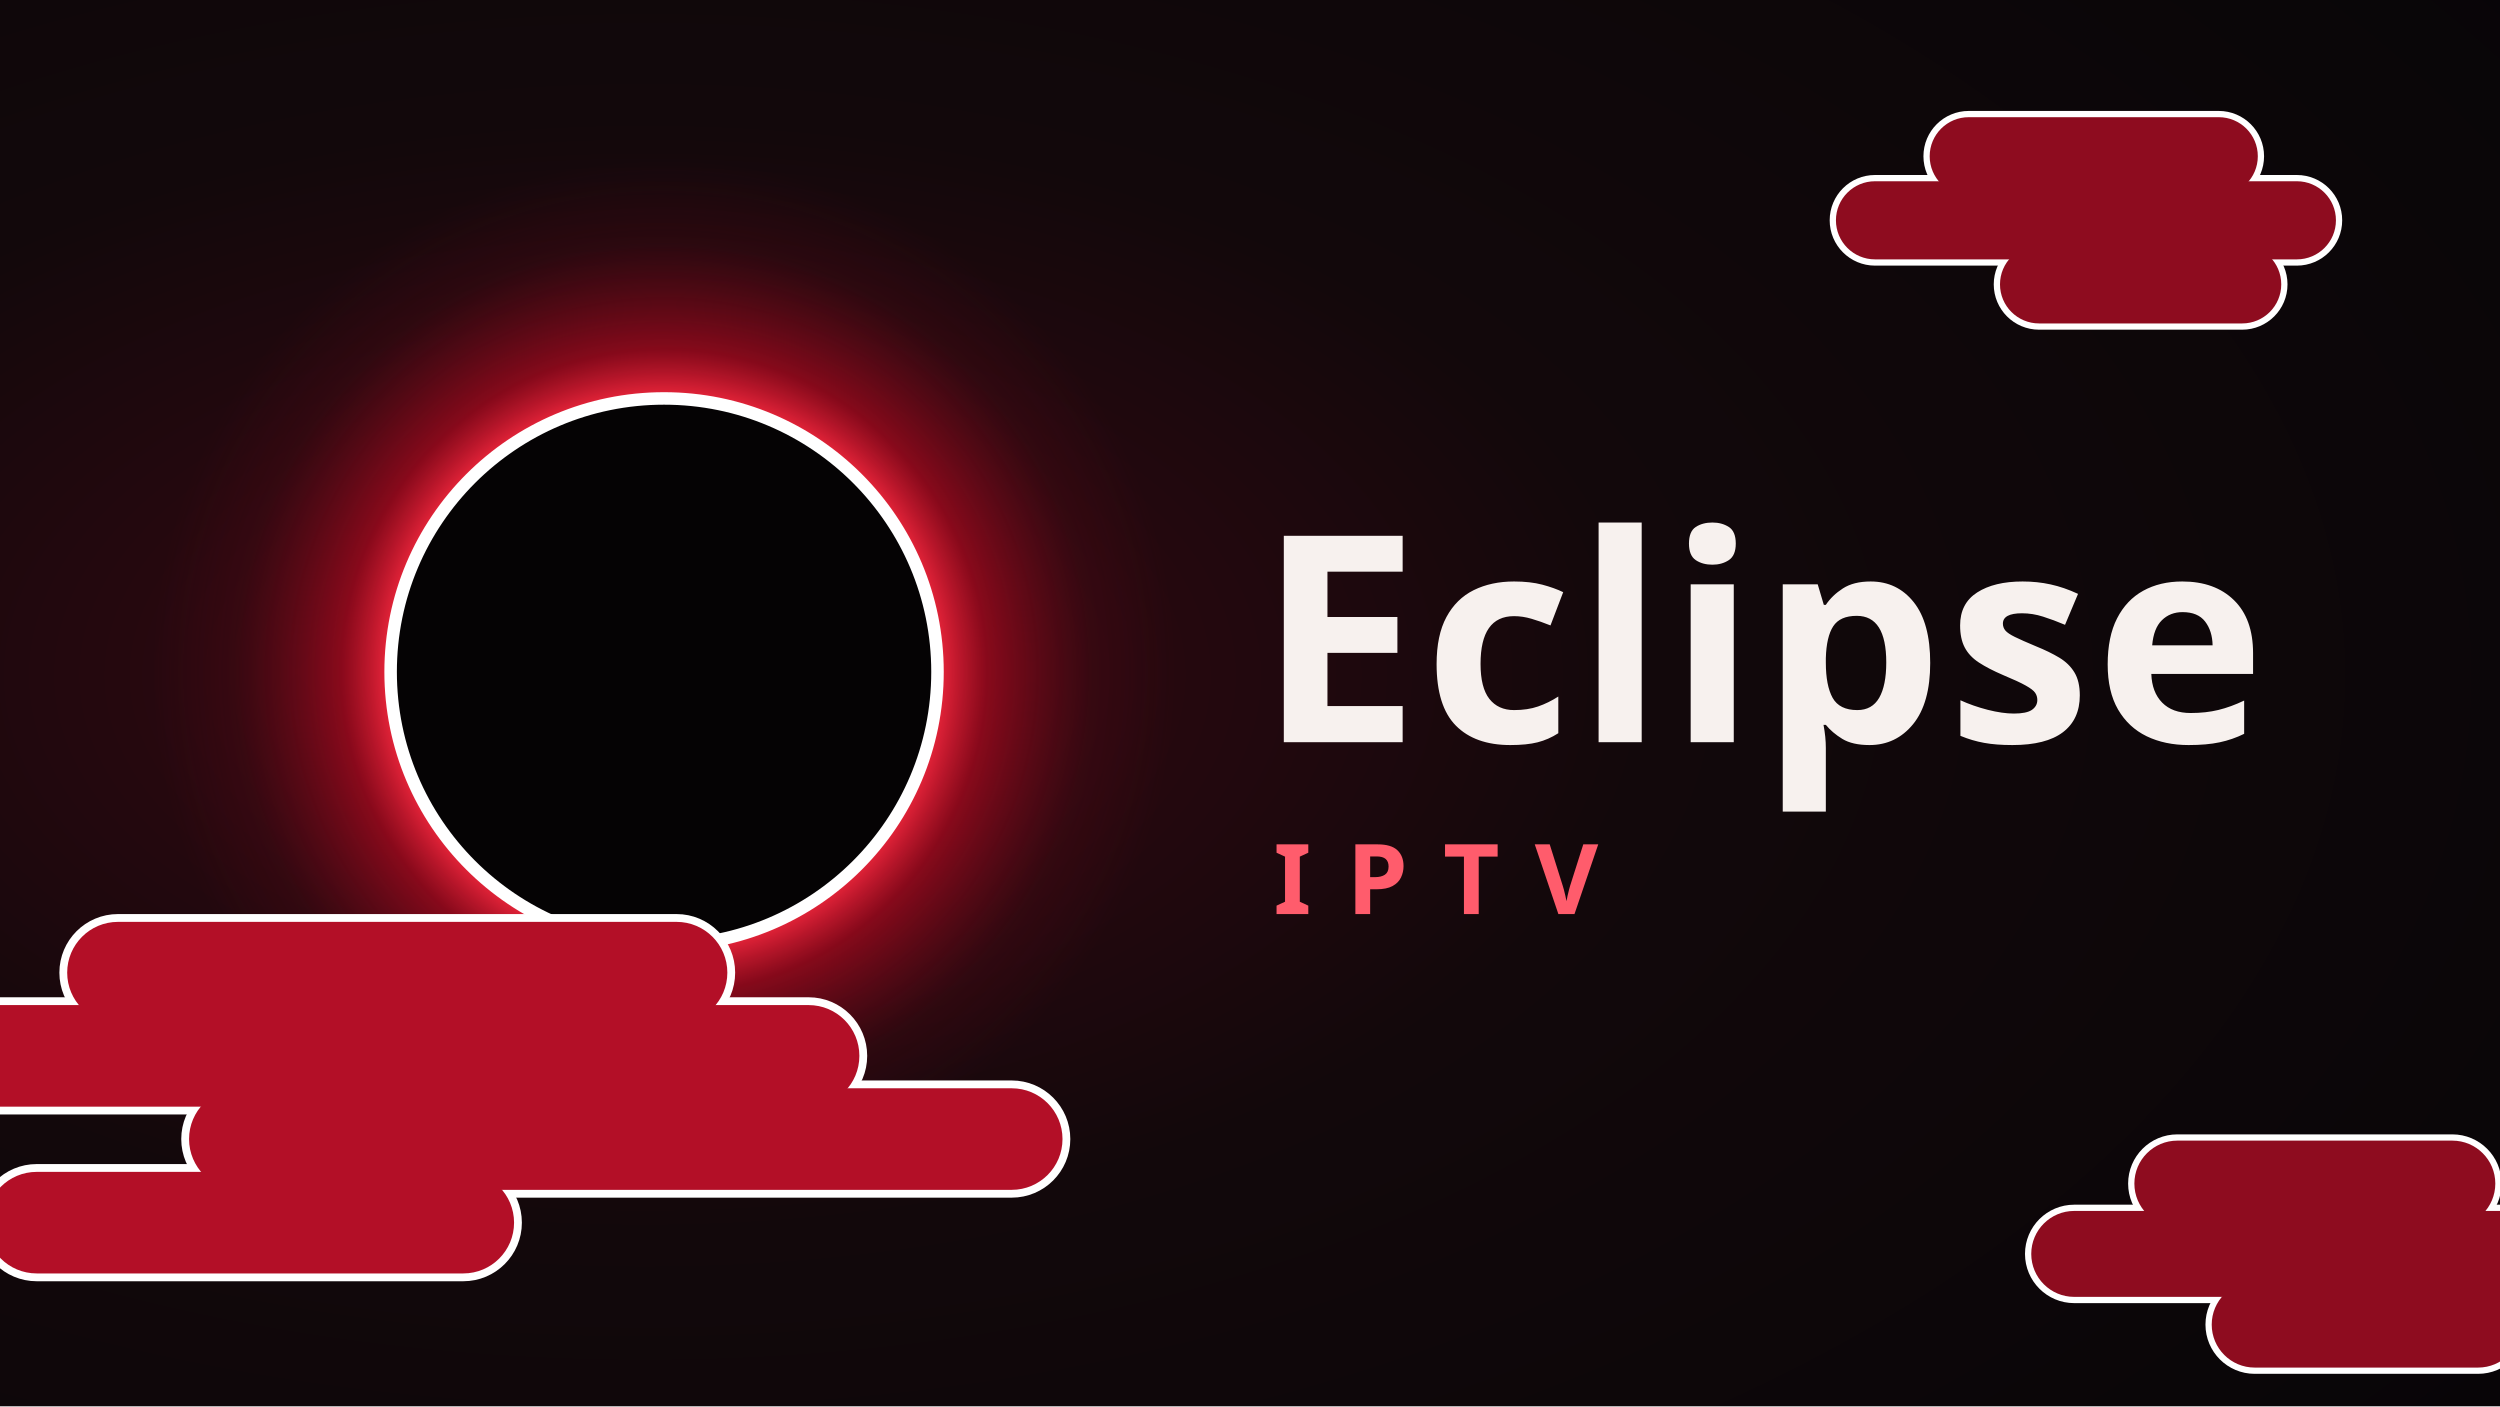
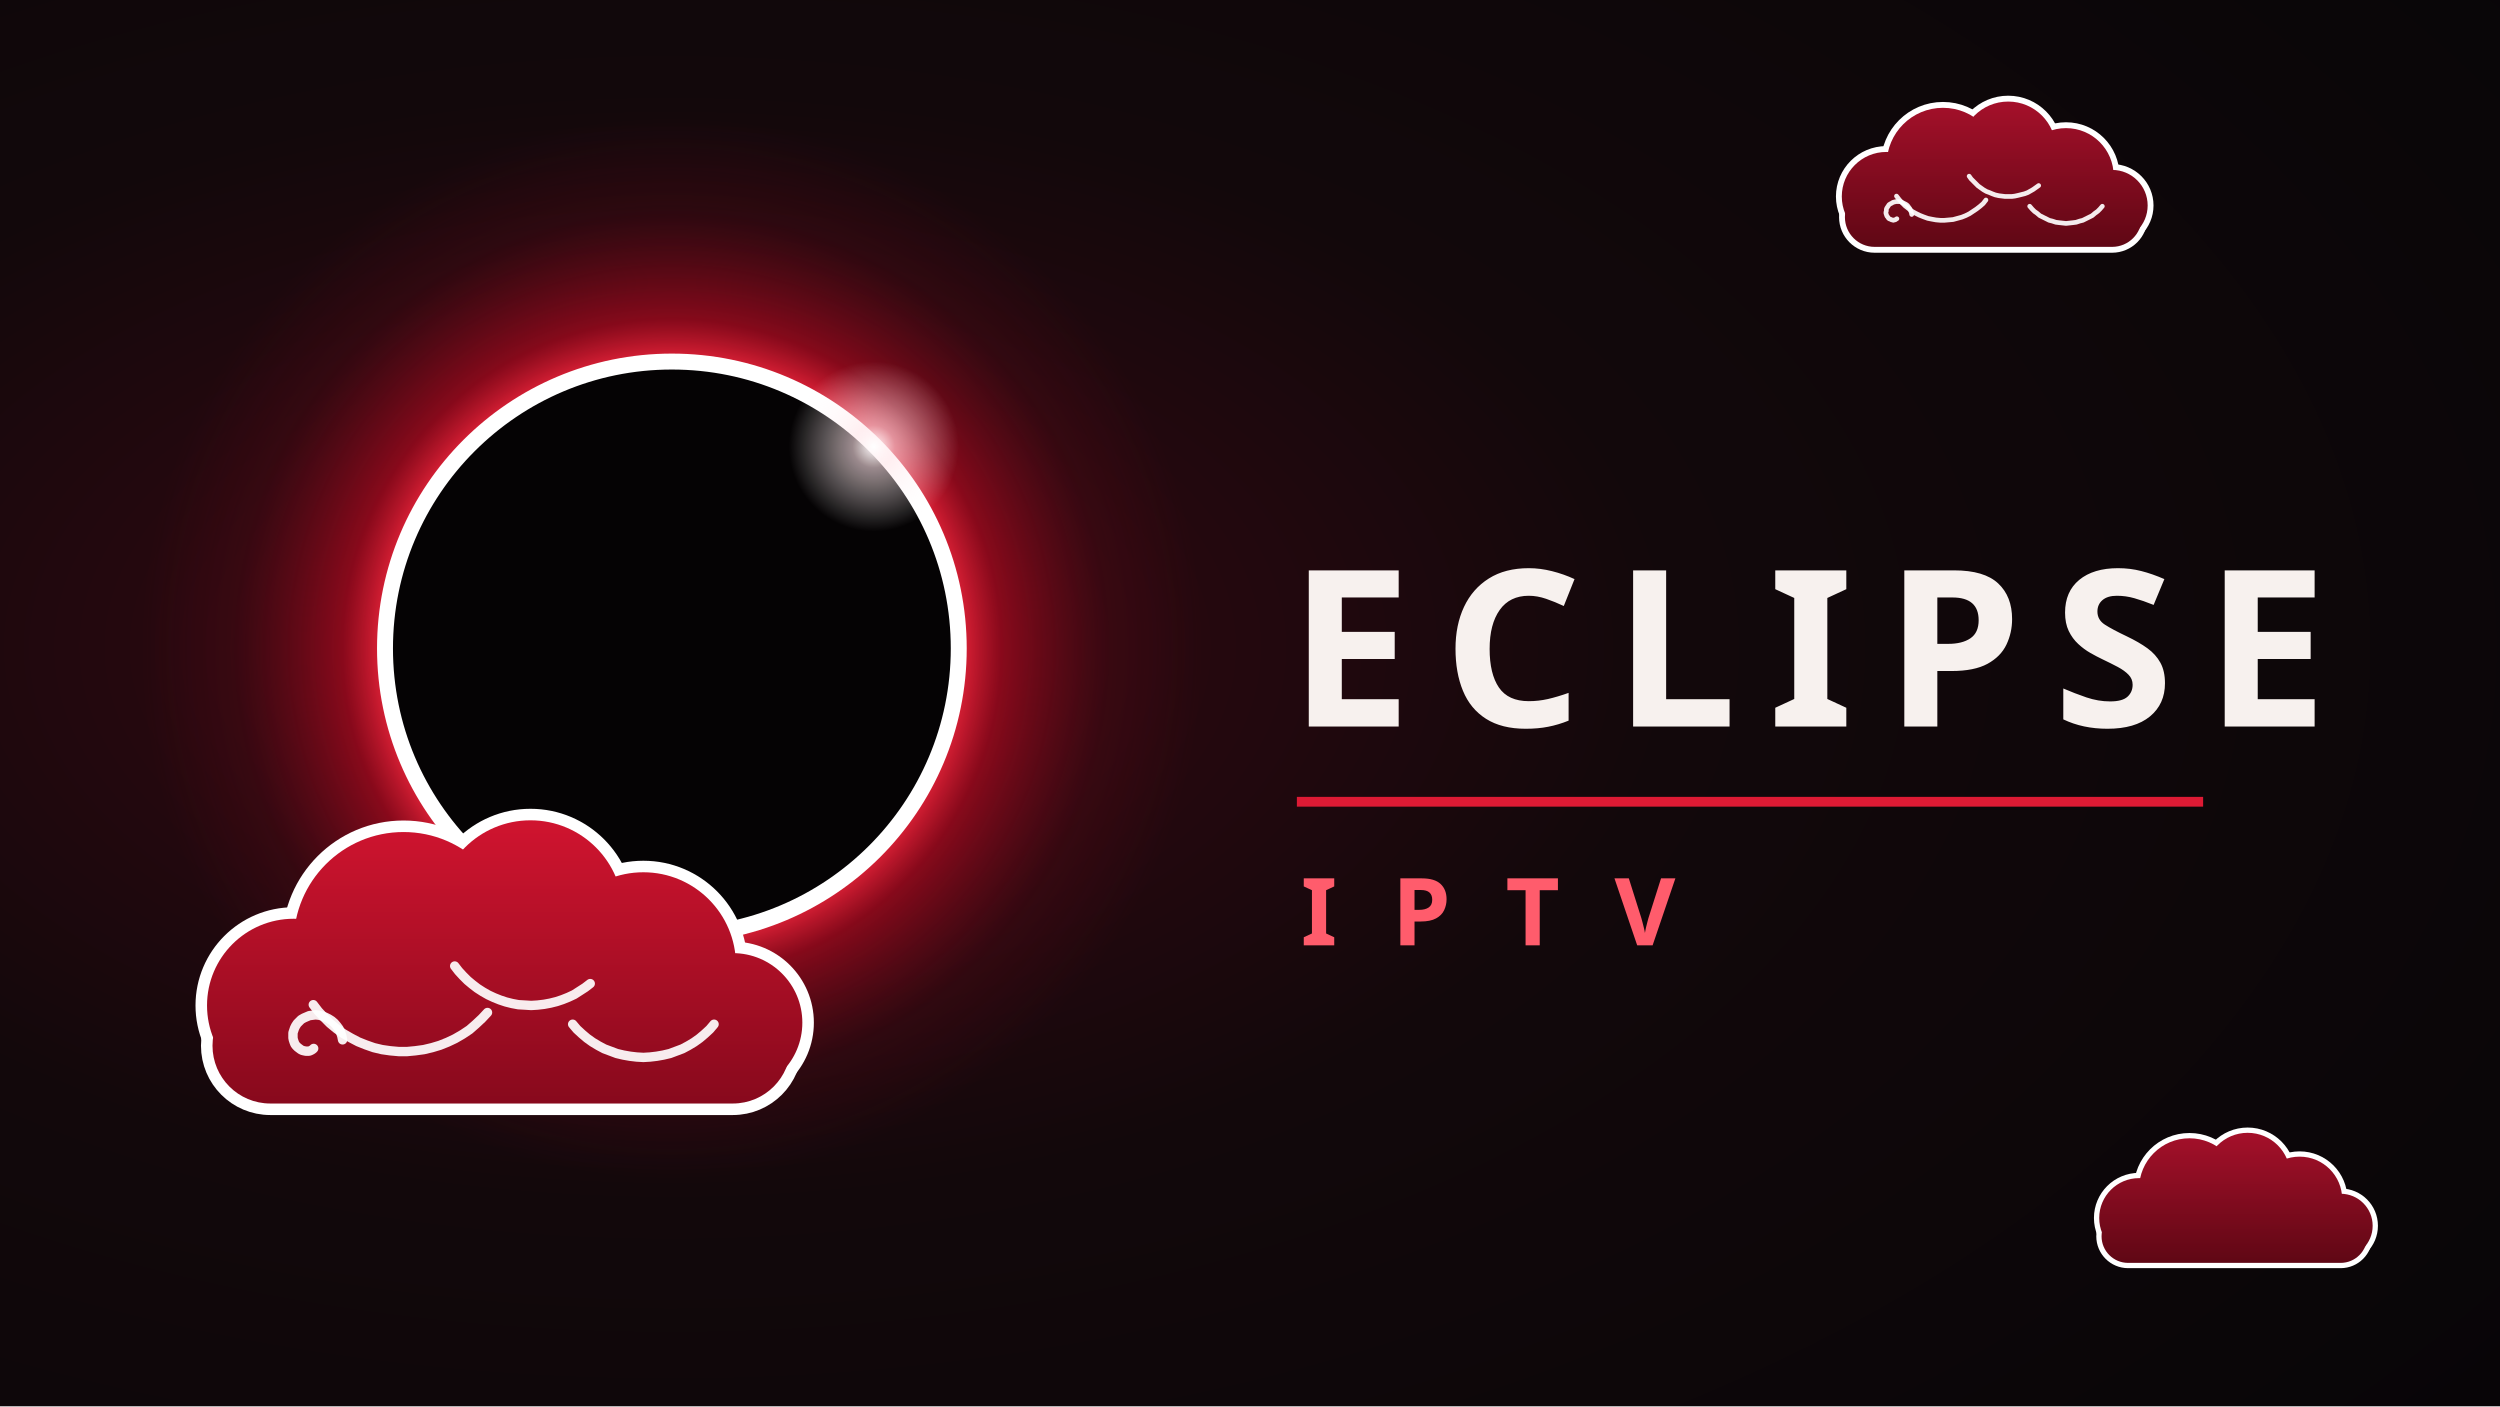
<svg xmlns="http://www.w3.org/2000/svg" width="640" height="360" viewBox="0 0 640 360">
  <defs>
-     <radialGradient id="bg" cx="26%" cy="48%" r="95%">
+     <radialGradient id="bg" cx="27%" cy="46%" r="95%">
      <stop offset="0" stop-color="#3a0812" />
      <stop offset="0.42" stop-color="#12080b" />
      <stop offset="1" stop-color="#070507" />
    </radialGradient>
-     <radialGradient id="corona" cx="50%" cy="50%" r="50%">
-       <stop offset="0" stop-color="#ffd6da" />
-       <stop offset="0.52" stop-color="#ff2b42" />
-       <stop offset="0.63" stop-color="#b00a20" stop-opacity="0.7" />
-       <stop offset="0.84" stop-color="#7e0a1b" stop-opacity="0.16" />
-       <stop offset="1" stop-color="#7e0a1b" stop-opacity="0" />
-     </radialGradient>
  </defs>
  <rect width="640" height="360" fill="url(#bg)" />
-   <circle cx="170" cy="172" r="132" fill="url(#corona)" />
-   <circle cx="170" cy="172" r="70" fill="#050304" stroke="#ffffff" stroke-width="3.2" />
-   <rect x="17.2" y="236.0" width="169.0" height="26.0" rx="13.0" fill="none" stroke="#ffffff" stroke-width="4" />
-   <rect x="-40.0" y="257.3" width="260.0" height="26.0" rx="13.0" fill="none" stroke="#ffffff" stroke-width="4" />
-   <rect x="48.4" y="278.6" width="223.6" height="26.0" rx="13.0" fill="none" stroke="#ffffff" stroke-width="4" />
-   <rect x="-3.6" y="300.0" width="135.2" height="26.0" rx="13.0" fill="none" stroke="#ffffff" stroke-width="4" />
-   <rect x="17.2" y="236.0" width="169.0" height="26.0" rx="13.0" fill="#b30f27" />
-   <rect x="-40.0" y="257.3" width="260.0" height="26.0" rx="13.0" fill="#b30f27" />
-   <rect x="48.4" y="278.6" width="223.6" height="26.0" rx="13.0" fill="#b30f27" />
-   <rect x="-3.6" y="300.0" width="135.2" height="26.0" rx="13.0" fill="#b30f27" />
-   <rect x="494.0" y="30.0" width="84.0" height="20.0" rx="10.0" fill="none" stroke="#ffffff" stroke-width="3.2" />
-   <rect x="470.0" y="46.4" width="128.0" height="20.0" rx="10.0" fill="none" stroke="#ffffff" stroke-width="3.2" />
-   <rect x="512.0" y="62.8" width="72.0" height="20.0" rx="10.0" fill="none" stroke="#ffffff" stroke-width="3.2" />
-   <rect x="494.0" y="30.0" width="84.0" height="20.0" rx="10.0" fill="#8e0c1f" />
-   <rect x="470.0" y="46.4" width="128.0" height="20.0" rx="10.0" fill="#8e0c1f" />
-   <rect x="512.0" y="62.8" width="72.0" height="20.0" rx="10.0" fill="#8e0c1f" />
-   <rect x="546.4" y="292.0" width="92.4" height="22.0" rx="11.0" fill="none" stroke="#ffffff" stroke-width="3.2" />
-   <rect x="520.0" y="310.0" width="140.8" height="22.0" rx="11.0" fill="none" stroke="#ffffff" stroke-width="3.2" />
-   <rect x="566.2" y="328.1" width="79.2" height="22.0" rx="11.0" fill="none" stroke="#ffffff" stroke-width="3.2" />
-   <rect x="546.4" y="292.0" width="92.4" height="22.0" rx="11.0" fill="#8e0c1f" />
-   <rect x="520.0" y="310.0" width="140.8" height="22.0" rx="11.0" fill="#8e0c1f" />
-   <rect x="566.2" y="328.1" width="79.2" height="22.0" rx="11.0" fill="#8e0c1f" />
-   <text x="322" y="190" font-family="Noto Sans, Liberation Sans, sans-serif" font-weight="700" font-size="74" fill="#f7f1ee" letter-spacing="1">Eclipse</text>
-   <text x="326" y="234" font-family="Noto Sans, Liberation Sans, sans-serif" font-weight="600" font-size="25" fill="#ff5c6c" letter-spacing="9">IPTV</text>
+   <linearGradient id="bag" gradientUnits="userSpaceOnUse" x1="0" y1="26.0" x2="0" y2="64.0">
+     <stop offset="0" stop-color="#a5102a" />
+     <stop offset="1" stop-color="#5e0714" />
+   </linearGradient>
+   <g fill="none" stroke="#ffffff" stroke-width="3.0">
+     <circle cx="482.9" cy="50.3" r="11.4" />
+     <circle cx="497.4" cy="42.0" r="14.4" />
+     <circle cx="514.1" cy="38.2" r="12.2" />
+     <circle cx="528.9" cy="45.0" r="12.2" />
+     <circle cx="540.7" cy="52.6" r="9.1" />
+     <circle cx="508.0" cy="49.6" r="11.4" />
+     <rect x="472.3" y="48.0" width="76.0" height="15.2" rx="7.6" />
+   </g>
+   <g fill="url(#bag)">
+     <circle cx="482.9" cy="50.3" r="11.4" />
+     <circle cx="497.4" cy="42.0" r="14.4" />
+     <circle cx="514.1" cy="38.2" r="12.2" />
+     <circle cx="528.9" cy="45.0" r="12.2" />
+     <circle cx="540.7" cy="52.6" r="9.1" />
+     <circle cx="508.0" cy="49.6" r="11.4" />
+     <rect x="472.3" y="48.0" width="76.0" height="15.2" rx="7.6" />
+   </g>
+   <path d="M508.4 51.2 L507.7 52.1 L506.9 52.8 L506.0 53.5 L505.1 54.1 L504.2 54.7 L503.2 55.2 L502.2 55.6 L501.1 55.9 L500.0 56.2 L498.9 56.3 L497.8 56.4 L496.7 56.4 L495.6 56.3 L494.5 56.1 L493.5 55.9 L492.4 55.5 L491.4 55.1 L490.4 54.6 L489.5 54.1 L488.6 53.4 L487.7 52.7 L486.9 51.9 L486.2 51.1 L485.5 50.2" fill="none" stroke="#ffffff" stroke-width="1.2" stroke-linecap="round" stroke-linejoin="round" opacity="0.92" />
+   <path d="M521.9 47.5 L521.2 48.0 L520.5 48.5 L519.8 48.9 L519.1 49.3 L518.3 49.6 L517.5 49.8 L516.7 50.0 L515.8 50.2 L515.0 50.3 L514.2 50.3 L513.3 50.3 L512.5 50.2 L511.7 50.1 L510.8 49.9 L510.0 49.6 L509.3 49.3 L508.5 49.0 L507.8 48.6 L507.1 48.1 L506.4 47.6 L505.8 47.0 L505.2 46.4 L504.6 45.8 L504.1 45.1" fill="none" stroke="#ffffff" stroke-width="1.2" stroke-linecap="round" stroke-linejoin="round" opacity="0.92" />
+   <path d="M538.2 52.8 L537.6 53.5 L537.0 54.1 L536.3 54.6 L535.6 55.2 L534.8 55.6 L534.0 56.0 L533.2 56.4 L532.4 56.6 L531.5 56.9 L530.7 57.0 L529.8 57.1 L528.9 57.2 L528.0 57.1 L527.1 57.0 L526.3 56.9 L525.4 56.6 L524.6 56.4 L523.8 56.0 L523.0 55.6 L522.2 55.2 L521.5 54.6 L520.8 54.1 L520.2 53.5 L519.6 52.8" fill="none" stroke="#ffffff" stroke-width="1.2" stroke-linecap="round" stroke-linejoin="round" opacity="0.92" />
+   <path d="M489.4 54.9 L489.3 54.4 L489.1 53.9 L488.9 53.4 L488.6 53.0 L488.3 52.6 L487.9 52.3 L487.5 52.1 L487.1 51.9 L486.7 51.7 L486.3 51.6 L485.8 51.6 L485.4 51.6 L485.0 51.7 L484.6 51.8 L484.3 52.0 L483.9 52.2 L483.6 52.4 L483.4 52.7 L483.2 53.0 L483.0 53.3 L482.9 53.6 L482.9 54.0 L482.8 54.3 L482.8 54.6 L482.9 54.9 L483.0 55.2 L483.1 55.4 L483.3 55.6 L483.4 55.8 L483.6 56.0 L483.9 56.1 L484.1 56.2 L484.3 56.3 L484.5 56.3 L484.7 56.4 L484.9 56.3 L485.1 56.3 L485.3 56.2 L485.4 56.1 L485.6 56.0" fill="none" stroke="#ffffff" stroke-width="1.2" stroke-linecap="round" stroke-linejoin="round" opacity="0.92" />
+   <linearGradient id="bbg" gradientUnits="userSpaceOnUse" x1="0" y1="290.0" x2="0" y2="324.0">
+     <stop offset="0" stop-color="#a5102a" />
+     <stop offset="1" stop-color="#5e0714" />
+   </linearGradient>
+   <g fill="none" stroke="#ffffff" stroke-width="2.7">
+     <circle cx="547.6" cy="311.8" r="10.2" />
+     <circle cx="560.5" cy="304.3" r="12.9" />
+     <circle cx="575.4" cy="300.9" r="10.9" />
+     <circle cx="588.7" cy="307.0" r="10.9" />
+     <circle cx="599.2" cy="313.8" r="8.2" />
+     <circle cx="570.0" cy="311.1" r="10.2" />
+     <rect x="538.0" y="309.7" width="68.0" height="13.6" rx="6.8" />
+   </g>
+   <g fill="url(#bbg)">
+     <circle cx="547.6" cy="311.8" r="10.2" />
+     <circle cx="560.5" cy="304.3" r="12.9" />
+     <circle cx="575.4" cy="300.9" r="10.9" />
+     <circle cx="588.7" cy="307.0" r="10.9" />
+     <circle cx="599.2" cy="313.8" r="8.2" />
+     <circle cx="570.0" cy="311.1" r="10.2" />
+     <rect x="538.0" y="309.7" width="68.0" height="13.6" rx="6.8" />
+   </g>
+   <radialGradient id="bec" cx="172" cy="166" r="136" gradientUnits="userSpaceOnUse">
+     <stop offset="0" stop-color="#ffd6da" />
+     <stop offset="0.52" stop-color="#ff2b42" />
+     <stop offset="0.62" stop-color="#b00a20" stop-opacity="0.7" />
+     <stop offset="0.82" stop-color="#7e0a1b" stop-opacity="0.19" />
+     <stop offset="1" stop-color="#7e0a1b" stop-opacity="0" />
+   </radialGradient>
+   <radialGradient id="bes" cx="223.68" cy="114.32" r="21.76" gradientUnits="userSpaceOnUse">
+     <stop offset="0" stop-color="#ffffff" />
+     <stop offset="0.25" stop-color="#ffe4e8" stop-opacity="0.6" />
+     <stop offset="1" stop-color="#ffffff" stop-opacity="0" />
+   </radialGradient>
+   <circle cx="172" cy="166" r="136" fill="url(#bec)" />
+   <circle cx="172" cy="166" r="73.44" fill="#050304" stroke="#ffffff" stroke-width="4.08" />
+   <circle cx="223.68" cy="114.32" r="21.76" fill="url(#bes)" />
+   <linearGradient id="bcg" gradientUnits="userSpaceOnUse" x1="0" y1="210.0" x2="0" y2="284.0">
+     <stop offset="0" stop-color="#d0142f" />
+     <stop offset="1" stop-color="#86091c" />
+   </linearGradient>
+   <g fill="none" stroke="#ffffff" stroke-width="5.9">
+     <circle cx="75.2" cy="257.4" r="22.2" />
+     <circle cx="103.3" cy="241.1" r="28.1" />
+     <circle cx="135.8" cy="233.7" r="23.7" />
+     <circle cx="164.7" cy="247.0" r="23.7" />
+     <circle cx="187.6" cy="261.8" r="17.8" />
+     <circle cx="124.0" cy="255.9" r="22.2" />
+     <rect x="54.4" y="252.9" width="148.0" height="29.6" rx="14.8" />
+   </g>
+   <g fill="url(#bcg)">
+     <circle cx="75.2" cy="257.4" r="22.2" />
+     <circle cx="103.3" cy="241.1" r="28.1" />
+     <circle cx="135.8" cy="233.7" r="23.7" />
+     <circle cx="164.7" cy="247.0" r="23.7" />
+     <circle cx="187.6" cy="261.8" r="17.8" />
+     <circle cx="124.0" cy="255.9" r="22.2" />
+     <rect x="54.4" y="252.9" width="148.0" height="29.6" rx="14.8" />
+   </g>
+   <path d="M124.8 259.2 L123.4 260.7 L121.8 262.2 L120.2 263.6 L118.4 264.8 L116.5 265.9 L114.6 266.8 L112.6 267.6 L110.6 268.2 L108.5 268.7 L106.3 269.0 L104.2 269.2 L102.1 269.2 L99.9 269.0 L97.8 268.7 L95.7 268.2 L93.7 267.5 L91.7 266.7 L89.8 265.7 L87.9 264.6 L86.2 263.4 L84.5 262.0 L83.0 260.5 L81.5 258.9 L80.2 257.2" fill="none" stroke="#ffffff" stroke-width="2.4" stroke-linecap="round" stroke-linejoin="round" opacity="0.92" />
+   <path d="M151.1 251.8 L149.8 252.8 L148.4 253.7 L147.0 254.6 L145.5 255.3 L144.0 255.9 L142.5 256.4 L140.9 256.8 L139.3 257.1 L137.6 257.3 L136.0 257.4 L134.4 257.3 L132.7 257.2 L131.1 256.9 L129.5 256.5 L128.0 256.0 L126.5 255.4 L125.0 254.7 L123.6 253.9 L122.2 253.0 L120.9 252.0 L119.7 251.0 L118.5 249.8 L117.4 248.6 L116.4 247.3" fill="none" stroke="#ffffff" stroke-width="2.4" stroke-linecap="round" stroke-linejoin="round" opacity="0.92" />
+   <path d="M182.8 262.2 L181.7 263.5 L180.4 264.7 L179.1 265.8 L177.7 266.8 L176.2 267.7 L174.7 268.5 L173.1 269.1 L171.5 269.7 L169.8 270.1 L168.1 270.4 L166.4 270.6 L164.7 270.7 L163.0 270.6 L161.3 270.4 L159.6 270.1 L157.9 269.7 L156.3 269.1 L154.7 268.5 L153.2 267.7 L151.7 266.8 L150.3 265.8 L149.0 264.7 L147.7 263.5 L146.6 262.2" fill="none" stroke="#ffffff" stroke-width="2.4" stroke-linecap="round" stroke-linejoin="round" opacity="0.92" />
+   <path d="M87.7 266.2 L87.5 265.2 L87.2 264.3 L86.8 263.4 L86.2 262.6 L85.6 261.9 L84.9 261.3 L84.1 260.8 L83.3 260.4 L82.5 260.1 L81.7 259.9 L80.8 259.8 L80.0 259.9 L79.2 260.0 L78.5 260.3 L77.8 260.6 L77.1 261.0 L76.6 261.5 L76.1 262.0 L75.7 262.6 L75.4 263.2 L75.2 263.8 L75.0 264.4 L75.0 265.1 L75.0 265.7 L75.1 266.2 L75.3 266.8 L75.5 267.3 L75.8 267.7 L76.2 268.1 L76.6 268.4 L77.0 268.7 L77.4 268.9 L77.8 269.0 L78.3 269.1 L78.7 269.1 L79.1 269.1 L79.4 269.0 L79.8 268.8 L80.1 268.6 L80.3 268.4" fill="none" stroke="#ffffff" stroke-width="2.4" stroke-linecap="round" stroke-linejoin="round" opacity="0.92" />
+   <text x="330" y="186" font-family="Noto Sans, Liberation Sans, sans-serif" font-weight="700" font-size="56" fill="#f7f1ee" letter-spacing="8">ECLIPSE</text>
+   <rect x="332" y="204" width="232" height="2.5" fill="#dd1a34" />
+   <text x="333" y="242" font-family="Noto Sans, Liberation Sans, sans-serif" font-weight="600" font-size="24" fill="#ff5c6c" letter-spacing="14">IPTV</text>
</svg>
